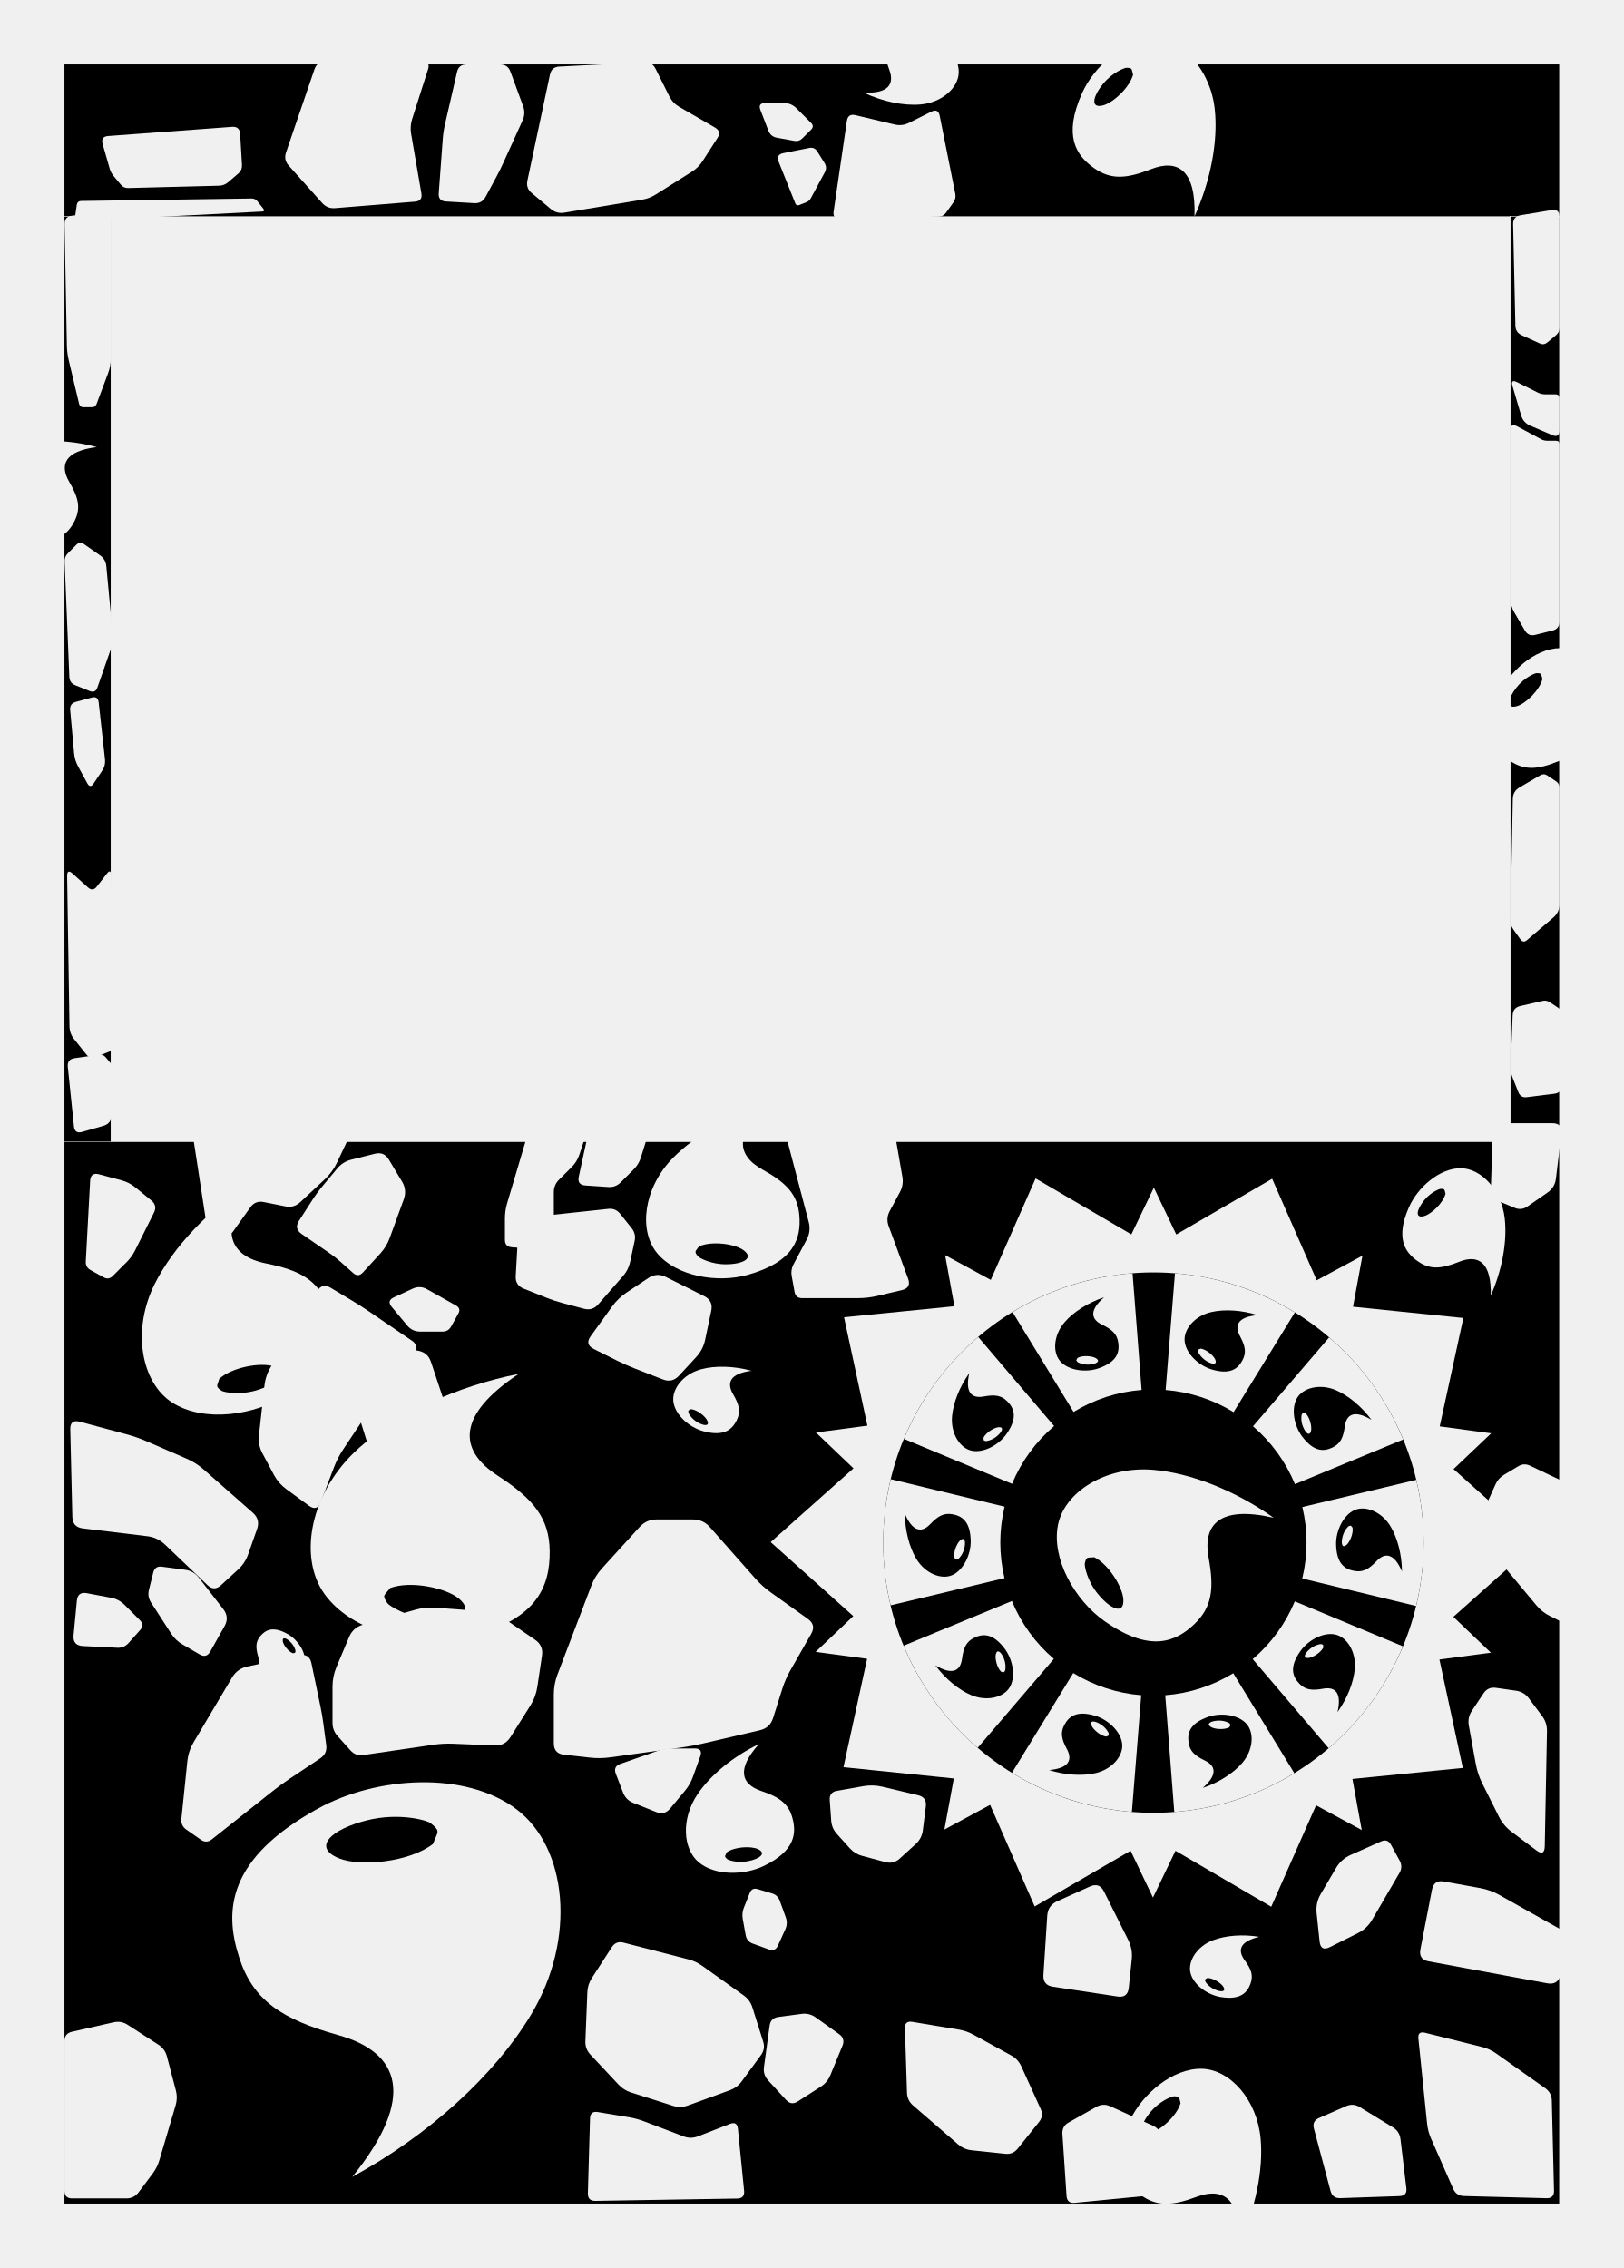
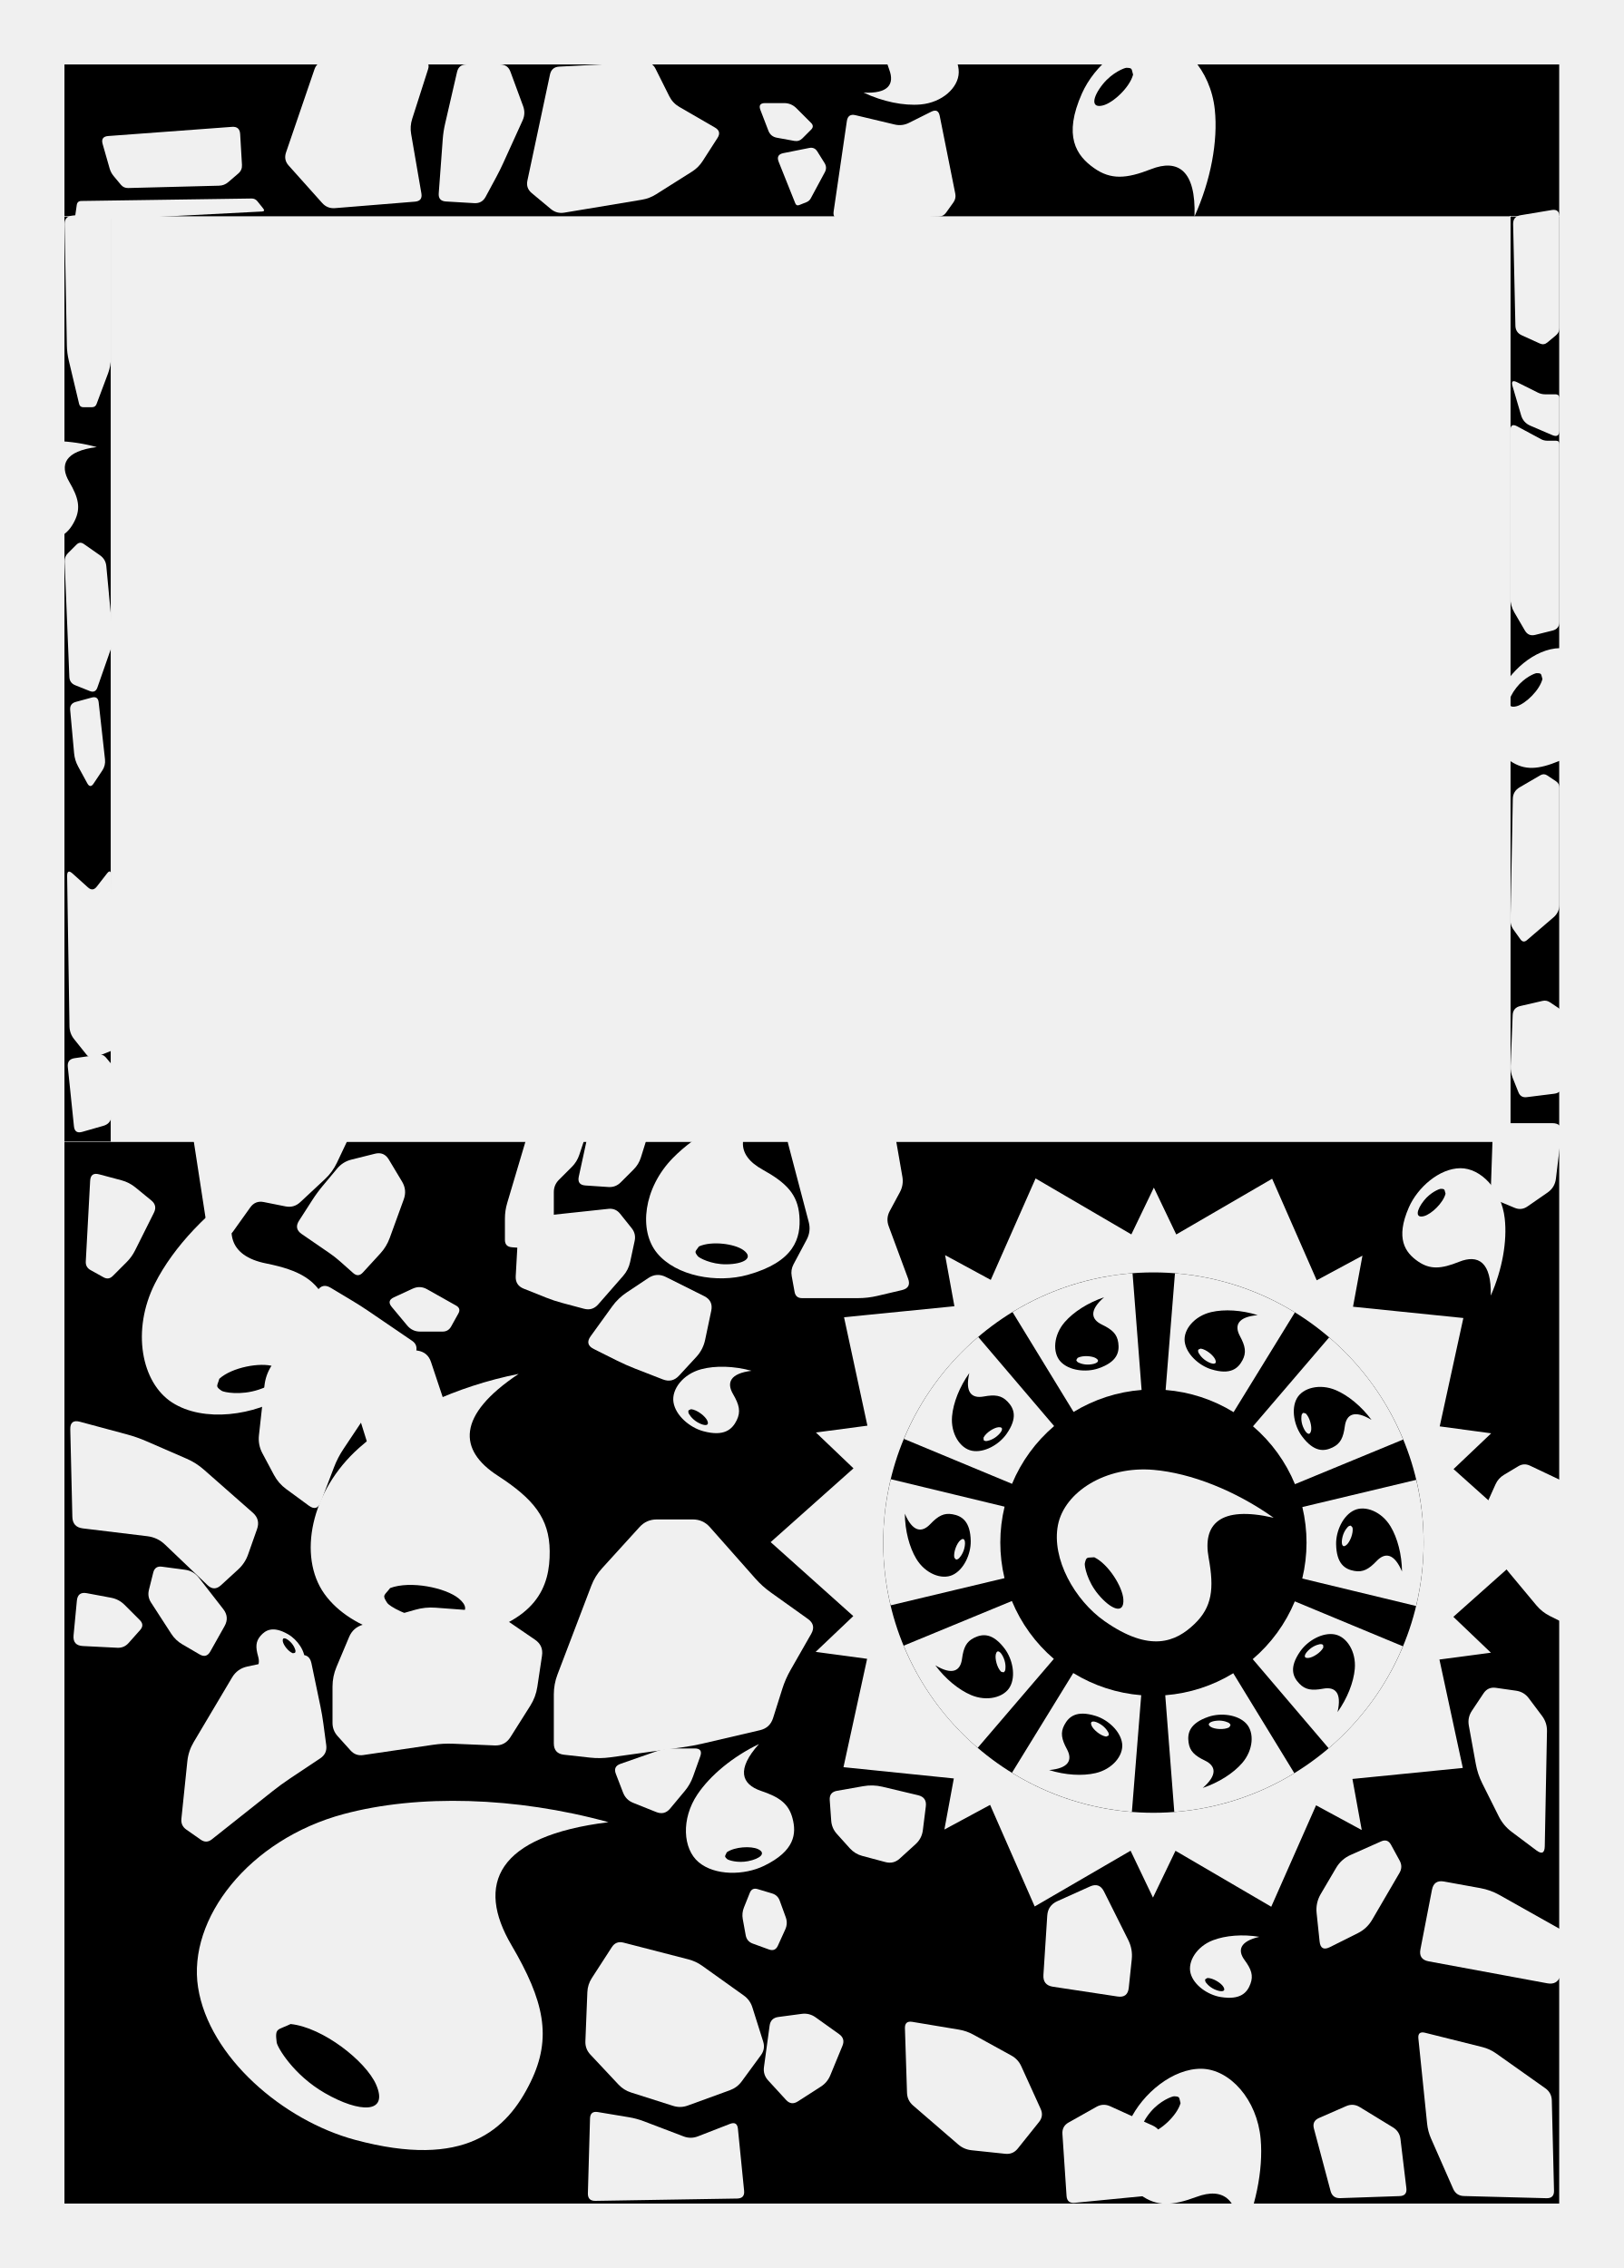
<svg xmlns="http://www.w3.org/2000/svg" viewBox="0 0 630 880">
  <defs>
    <clipPath id="water-observed">
      <rect x="25" y="25" width="580" height="59" />
      <rect x="25" y="84" width="18" height="359" />
      <rect x="586" y="84" width="19" height="359" />
      <rect x="25" y="443" width="580" height="412" />
    </clipPath>
    <mask id="water-network" maskUnits="userSpaceOnUse" x="0" y="0" width="630" height="880">
      <rect width="630" height="880" fill="white" />
      <g fill="black" fill-rule="evenodd">
        <g transform="translate(447.504 598.537) scale(0.998419) translate(-448 -598)">
          <path d="M 33.122 488.738 L 34.816 457.410 Q 35.000 454.000 38.300 454.880 L 46.979 457.194 Q 50.000 458.000 52.420 459.980 L 58.580 465.020 Q 61.000 467.000 59.602 469.797 L 52.252 484.495 Q 51.000 487.000 49.020 488.980 L 43.602 494.398 Q 42.000 496.000 40.020 494.900 L 34.980 492.100 Q 33.000 491.000 33.122 488.738 Z" />
          <path d="M 79.656 471.761 L 74.608 438.953 Q 74.000 435.000 78.000 435.000 L 134.000 435.000 Q 138.000 435.000 136.288 438.615 L 130.712 450.385 Q 129.000 454.000 126.076 456.729 L 116.460 465.704 Q 114.000 468.000 110.700 467.340 L 102.300 465.660 Q 99.000 465.000 97.044 467.739 L 90.317 477.157 Q 89.000 479.000 87.020 477.900 L 81.980 475.100 Q 80.000 474.000 79.656 471.761 Z" />
          <path d="M 127.817 485.499 L 117.017 478.074 Q 114.000 476.000 115.980 472.920 L 121.142 464.891 Q 123.000 462.000 125.200 459.360 L 130.800 452.640 Q 133.000 450.000 136.334 449.167 L 145.480 446.880 Q 149.000 446.000 150.867 449.111 L 156.020 457.700 Q 158.000 461.000 156.685 464.617 L 151.224 479.634 Q 150.000 483.000 147.580 485.640 L 140.790 493.047 Q 139.000 495.000 137.020 493.240 L 131.980 488.760 Q 130.000 487.000 127.817 485.499 Z" />
          <path d="M 196.878 466.048 L 205.860 435.834 Q 207.000 432.000 211.000 432.000 L 226.000 432.000 Q 230.000 432.000 228.735 435.795 L 224.885 447.344 Q 224.000 450.000 222.020 451.980 L 216.980 457.020 Q 215.000 459.000 215.000 461.800 L 215.000 475.972 Q 215.000 478.000 213.460 479.320 L 209.540 482.680 Q 208.000 484.000 205.979 483.832 L 198.640 483.220 Q 196.000 483.000 196.000 480.351 L 196.000 472.080 Q 196.000 469.000 196.878 466.048 Z" />
          <path d="M 224.703 455.768 L 228.150 439.909 Q 229.000 436.000 232.997 435.833 L 249.315 435.154 Q 253.000 435.000 251.900 438.520 L 248.835 448.327 Q 248.000 451.000 246.020 452.980 L 240.980 458.020 Q 239.000 460.000 236.206 459.814 L 227.300 459.220 Q 224.000 459.000 224.703 455.768 Z" />
          <path d="M 203.200 478.020 L 208.800 472.980 Q 211.000 471.000 213.943 470.685 L 236.199 468.300 Q 239.000 468.000 240.760 470.200 L 245.240 475.800 Q 247.000 478.000 246.410 480.755 L 244.660 488.920 Q 244.000 492.000 241.926 494.371 L 232.249 505.430 Q 230.000 508.000 226.700 507.120 L 218.300 504.880 Q 215.000 504.000 211.829 502.732 L 203.300 499.320 Q 200.000 498.000 200.197 494.451 L 200.836 482.955 Q 201.000 480.000 203.200 478.020 Z" />
          <path d="M 158.028 513.634 L 152.017 506.420 Q 150.000 504.000 152.860 502.680 L 160.140 499.320 Q 163.000 498.000 165.745 499.544 L 177.026 505.890 Q 179.000 507.000 177.900 508.980 L 175.100 514.020 Q 174.000 516.000 171.735 516.000 L 163.080 516.000 Q 160.000 516.000 158.028 513.634 Z" />
          <path d="M 139.132 544.314 L 139.857 523.997 Q 140.000 520.000 143.953 520.608 L 162.047 523.392 Q 166.000 524.000 167.265 527.795 L 173.735 547.205 Q 175.000 551.000 172.172 553.828 L 162.508 563.492 Q 160.000 566.000 156.480 565.560 L 147.520 564.440 Q 144.000 564.000 142.942 560.614 L 140.100 551.520 Q 139.000 548.000 139.132 544.314 Z" />
          <path d="M 105.086 529.587 L 122.993 500.284 Q 125.000 497.000 128.300 498.980 L 136.700 504.020 Q 140.000 506.000 143.180 508.168 L 159.968 519.614 Q 162.000 521.000 161.560 523.420 L 160.440 529.580 Q 160.000 532.000 158.079 533.537 L 148.123 541.501 Q 145.000 544.000 142.781 547.328 L 133.219 561.672 Q 131.000 565.000 129.576 568.738 L 124.424 582.262 Q 123.000 586.000 119.774 583.635 L 111.016 577.212 Q 108.000 575.000 106.240 571.700 L 101.760 563.300 Q 100.000 560.000 100.413 556.283 L 102.558 536.976 Q 103.000 533.000 105.086 529.587 Z" />
          <path d="M 229.304 517.810 L 237.678 506.215 Q 240.000 503.000 243.300 500.800 L 251.700 495.200 Q 255.000 493.000 258.547 494.774 L 273.422 502.211 Q 277.000 504.000 276.176 507.914 L 273.802 519.191 Q 273.000 523.000 270.360 525.860 L 263.640 533.140 Q 261.000 536.000 257.372 534.589 L 246.668 530.426 Q 243.000 529.000 239.480 527.240 L 230.520 522.760 Q 227.000 521.000 229.304 517.810 Z" />
          <path d="M 314.048 473.383 L 306.018 442.868 Q 305.000 439.000 308.990 438.715 L 343.010 436.285 Q 347.000 436.000 347.685 439.941 L 350.443 455.800 Q 351.000 459.000 349.460 461.860 L 345.540 469.140 Q 344.000 472.000 345.128 475.046 L 352.666 495.397 Q 354.000 499.000 350.260 499.880 L 340.740 502.120 Q 337.000 503.000 333.158 503.000 L 311.460 503.000 Q 309.000 503.000 308.560 500.580 L 307.440 494.420 Q 307.000 492.000 308.157 489.830 L 313.240 480.300 Q 315.000 477.000 314.048 473.383 Z" />
          <path d="M 27.905 588.001 L 27.095 553.999 Q 27.000 550.000 30.862 551.040 L 49.138 555.960 Q 53.000 557.000 56.668 558.595 L 72.332 565.405 Q 76.000 567.000 79.003 569.643 L 98.023 586.380 Q 101.000 589.000 99.680 592.740 L 96.192 602.623 Q 95.000 606.000 92.360 608.420 L 85.640 614.580 Q 83.000 617.000 80.409 614.527 L 63.893 598.762 Q 61.000 596.000 57.029 595.519 L 31.971 592.481 Q 28.000 592.000 27.905 588.001 Z" />
          <path d="M 57.660 616.360 L 59.340 609.640 Q 60.000 607.000 62.697 607.360 L 71.700 608.560 Q 75.000 609.000 77.044 611.628 L 86.544 623.843 Q 89.000 627.000 87.039 630.486 L 81.498 640.336 Q 80.000 643.000 77.360 641.460 L 70.640 637.540 Q 68.000 636.000 66.340 633.434 L 58.478 621.285 Q 57.000 619.000 57.660 616.360 Z" />
          <path d="M 28.379 634.018 L 29.660 620.565 Q 30.000 617.000 33.520 617.660 L 42.942 619.427 Q 46.000 620.000 48.200 622.200 L 54.127 628.127 Q 56.000 630.000 54.240 631.980 L 49.760 637.020 Q 48.000 639.000 45.354 638.868 L 31.995 638.200 Q 28.000 638.000 28.379 634.018 Z" />
          <path d="M 75.042 675.561 L 89.958 650.439 Q 92.000 647.000 95.911 646.162 L 116.089 641.838 Q 120.000 641.000 120.816 644.916 L 124.321 661.741 Q 125.000 665.000 125.440 668.300 L 126.560 676.700 Q 127.000 680.000 124.230 681.847 L 112.328 689.781 Q 109.000 692.000 105.866 694.486 L 82.104 713.331 Q 80.000 715.000 77.800 713.460 L 72.200 709.540 Q 70.000 708.000 70.276 705.329 L 72.588 682.979 Q 73.000 679.000 75.042 675.561 Z" />
          <path d="M 130.552 646.313 L 135.448 634.687 Q 137.000 631.000 140.846 629.901 L 161.154 624.099 Q 165.000 623.000 168.989 623.295 L 188.011 624.705 Q 192.000 625.000 195.301 627.259 L 207.699 635.741 Q 211.000 638.000 210.407 641.956 L 208.593 654.044 Q 208.000 658.000 205.864 661.382 L 198.136 673.618 Q 196.000 677.000 192.003 676.833 L 175.997 676.167 Q 172.000 676.000 168.043 676.582 L 140.928 680.569 Q 138.000 681.000 136.020 678.800 L 130.980 673.200 Q 129.000 671.000 129.000 668.040 L 129.000 654.000 Q 129.000 650.000 130.552 646.313 Z" />
          <path d="M 216.424 649.262 L 229.576 614.738 Q 231.000 611.000 233.691 608.040 L 248.309 591.960 Q 251.000 589.000 255.000 589.000 L 269.000 589.000 Q 273.000 589.000 275.650 591.996 L 293.350 612.004 Q 296.000 615.000 299.255 617.325 L 313.745 627.675 Q 317.000 630.000 315.015 633.473 L 306.985 647.527 Q 305.000 651.000 303.795 654.814 L 300.205 666.186 Q 299.000 670.000 295.105 670.909 L 272.895 676.091 Q 269.000 677.000 265.038 677.550 L 236.946 681.452 Q 233.000 682.000 229.040 681.560 L 218.960 680.440 Q 215.000 680.000 215.000 676.016 L 215.000 657.000 Q 215.000 653.000 216.424 649.262 Z" />
          <path d="M 241.900 695.140 L 239.100 687.860 Q 238.000 685.000 240.892 683.988 L 254.885 679.090 Q 258.000 678.000 261.300 678.000 L 269.729 678.000 Q 273.000 678.000 271.900 681.080 L 269.100 688.920 Q 268.000 692.000 265.906 694.512 L 260.200 701.360 Q 258.000 704.000 254.809 702.724 L 245.845 699.138 Q 243.000 698.000 241.900 695.140 Z" />
          <path d="M 322.789 706.048 L 322.220 698.080 Q 322.000 695.000 325.041 694.463 L 335.260 692.660 Q 339.000 692.000 342.695 692.880 L 356.549 696.178 Q 360.000 697.000 359.560 700.520 L 358.406 709.755 Q 358.000 713.000 355.580 715.200 L 349.420 720.800 Q 347.000 723.000 343.840 722.157 L 334.860 719.763 Q 332.000 719.000 330.020 716.800 L 324.980 711.200 Q 323.000 709.000 322.789 706.048 Z" />
          <path d="M 288.880 739.800 L 291.147 734.133 Q 292.000 732.000 294.200 732.660 L 299.800 734.340 Q 302.000 735.000 302.785 737.159 L 305.120 743.580 Q 306.000 746.000 304.934 748.344 L 302.066 754.656 Q 301.000 757.000 298.580 756.120 L 292.312 753.841 Q 290.000 753.000 289.560 750.580 L 288.424 744.331 Q 288.000 742.000 288.880 739.800 Z" />
          <path d="M 579.099 461.142 L 579.862 438.998 Q 580.000 435.000 584.000 435.000 L 603.000 435.000 Q 607.000 435.000 606.523 438.972 L 604.414 456.546 Q 604.000 460.000 601.140 461.980 L 593.351 467.372 Q 591.000 469.000 588.360 467.900 L 581.640 465.100 Q 579.000 464.000 579.099 461.142 Z" />
          <path d="M 574.607 589.428 L 580.947 575.340 Q 582.000 573.000 584.200 571.680 L 589.800 568.320 Q 592.000 567.000 594.319 568.098 L 607.385 574.288 Q 611.000 576.000 611.143 579.997 L 612.877 628.559 Q 613.000 632.000 609.920 630.460 L 602.080 626.540 Q 599.000 625.000 596.795 622.355 L 586.508 610.009 Q 584.000 607.000 581.580 603.920 L 575.420 596.080 Q 573.000 593.000 574.607 589.428 Z" />
          <path d="M 571.760 663.360 L 576.274 656.589 Q 578.000 654.000 581.080 654.440 L 588.920 655.560 Q 592.000 656.000 593.867 658.489 L 599.020 665.360 Q 601.000 668.000 600.937 671.299 L 600.077 716.001 Q 600.000 720.000 596.800 717.600 L 587.200 710.400 Q 584.000 708.000 582.211 704.422 L 575.789 691.578 Q 574.000 688.000 573.284 684.065 L 570.568 669.122 Q 570.000 666.000 571.760 663.360 Z" />
          <path d="M 524.655 719.375 L 536.481 714.120 Q 539.000 713.000 540.320 715.420 L 543.680 721.580 Q 545.000 724.000 543.611 726.381 L 533.015 744.545 Q 531.000 748.000 527.422 749.789 L 516.578 755.211 Q 513.000 757.000 512.581 753.022 L 511.419 741.978 Q 511.000 738.000 513.028 734.552 L 518.972 724.448 Q 521.000 721.000 524.655 719.375 Z" />
          <path d="M 551.760 756.073 L 556.240 732.927 Q 557.000 729.000 560.935 729.716 L 575.065 732.284 Q 579.000 733.000 582.486 734.961 L 607.514 749.039 Q 611.000 751.000 609.795 754.814 L 606.205 766.186 Q 605.000 770.000 601.067 769.272 L 554.933 760.728 Q 551.000 760.000 551.760 756.073 Z" />
          <path d="M 405.258 766.008 L 406.742 742.992 Q 407.000 739.000 410.648 737.359 L 423.352 731.641 Q 427.000 730.000 428.789 733.578 L 438.211 752.422 Q 440.000 756.000 439.581 759.978 L 438.419 771.022 Q 438.000 775.000 434.045 774.401 L 408.955 770.599 Q 405.000 770.000 405.258 766.008 Z" />
          <path d="M 97.603 457.701 C 80.926 468.476 67.111 483.167 59.978 497.339 C 50.854 515.444 54.669 535.8 66.655 543.545 C 78.893 551.455 98.858 548.717 111.674 540.337 C 131.326 527.487 131.076 515.599 126.898 505.387 C 123.034 495.887 116.206 492.128 103.181 489.51 C 88.99 486.67 84.316 476.901 97.603 457.701 Z M 85.008 534.341 C 89.948 529.837 101.041 527.869 106.052 529.497 C 112.342 531.546 108.225 535.955 100.316 538.561 C 93.2 540.916 86.746 539.562 85.934 539.014 C 83.326 537.235 84.209 537.219 85.008 534.341 Z" />
          <path d="M 201.327 532.437 C 176.991 537.273 154.176 547.977 139.362 561.155 C 120.424 577.985 115.481 603.39 125.837 617.908 C 136.411 632.734 160.866 638.748 179.614 634.916 C 208.362 629.039 213.546 615.114 213.396 601.326 C 213.283 588.51 207.082 580.998 193.157 571.959 C 177.979 562.124 177.048 548.622 201.327 532.437 Z M 151.397 615.669 C 159.21 612.712 173.004 615.534 178.075 619.734 C 184.439 625.011 177.626 628.236 167.237 627.621 C 157.885 627.08 151.012 622.535 150.32 621.524 C 148.11 618.256 149.144 618.644 151.397 615.669 Z" />
-           <path d="M 136.68 844.492 C 166.573 828.215 192.075 804.874 206.089 781.562 C 224.011 751.784 220.102 716.495 200.608 701.716 C 180.701 686.623 146.22 688.74 123.235 701.42 C 87.99 720.864 86.892 741.218 92.723 759.212 C 98.108 775.949 109.299 783.252 131.227 789.399 C 155.123 796.076 161.859 813.376 136.68 844.492 Z M 168.051 715.094 C 159.028 722.159 139.811 724.1 131.454 720.673 C 120.964 716.363 128.568 709.355 142.424 705.915 C 154.891 702.802 165.75 705.945 167.068 706.986 C 171.297 710.362 169.786 710.277 168.051 715.094 Z" />
+           <path d="M 236.23 706.653 C 200.165 696.731 162.187 695.746 133.32 703.501 C 96.427 713.39 72.605 744.29 76.755 770.852 C 80.993 797.975 109.888 822.6 137.743 830.1 C 180.457 841.598 196.851 826.333 205.962 807.649 C 214.467 790.301 211.183 775.987 198.523 754.399 C 184.711 730.891 192.577 712.066 236.23 706.653 Z M 112.716 785.1 C 125.244 786.392 141.927 799.513 145.925 808.599 C 150.937 820.009 139.576 819.754 125.99 811.908 C 113.753 804.861 107.559 794.092 107.31 792.263 C 106.539 786.367 107.67 787.587 112.716 785.1 Z" />
          <path d="M 294.704 676.297 C 284.596 681.152 275.815 688.406 270.814 695.842 C 264.418 705.34 265.115 717.017 271.282 722.206 C 277.579 727.505 288.96 727.385 296.735 723.597 C 308.657 717.789 309.359 711.11 307.741 705.092 C 306.25 699.495 302.689 696.905 295.577 694.516 C 287.826 691.919 285.899 686.114 294.704 676.297 Z M 282.218 718.349 C 285.305 716.175 291.66 715.858 294.353 717.125 C 297.732 718.719 295.113 720.897 290.497 721.798 C 286.342 722.613 282.822 721.397 282.406 721.033 C 281.07 719.851 281.566 719.904 282.218 718.349 Z" />
          <path d="M 299.584 427.402 C 284.229 431.594 270.112 439.472 261.226 448.574 C 249.866 460.197 247.848 476.677 255.13 485.501 C 262.565 494.511 278.485 497.257 290.31 493.96 C 308.441 488.903 311.131 479.758 310.413 470.942 C 309.764 462.746 305.456 458.218 296.138 453.062 C 285.982 447.452 284.778 438.854 299.584 427.402 Z M 271.386 482.915 C 276.252 480.671 285.206 481.855 288.641 484.314 C 292.951 487.404 288.736 489.775 282.061 489.85 C 276.052 489.925 271.449 487.326 270.961 486.711 C 269.399 484.719 270.078 484.921 271.386 482.915 Z" />
          <path d="M 579.094 502.02 C 583.576 491.891 585.525 480.811 584.515 472.017 C 583.231 460.779 575.222 452.451 567.262 452.506 C 559.132 452.561 550.657 459.948 547.243 467.779 C 542.008 479.786 545.762 485.255 550.836 488.74 C 555.545 491.99 559.881 491.654 566.758 488.889 C 574.247 485.872 579.417 488.998 579.094 502.02 Z M 561.517 462.416 C 560.591 466.028 556.018 470.341 553.182 471.115 C 549.621 472.084 550.193 468.768 553.085 465.132 C 555.683 461.855 559.108 460.512 559.655 460.519 C 561.415 460.551 561.009 460.829 561.517 462.416 Z" />
          <path d="M 92.873 647.659 C 97.69 650.436 103.117 651.999 107.561 651.964 C 113.238 651.922 117.822 648.368 118.219 644.392 C 118.625 640.331 115.39 635.707 111.663 633.585 C 105.948 630.332 103.018 631.914 101.008 634.261 C 99.135 636.439 99.072 638.621 100.085 642.201 C 101.192 646.1 99.356 648.514 92.873 647.659 Z M 113.579 640.996 C 111.825 640.341 109.916 637.829 109.681 636.372 C 109.387 634.543 111.012 635.005 112.673 636.642 C 114.17 638.114 114.658 639.895 114.625 640.168 C 114.515 641.045 114.398 640.827 113.579 640.996 Z" />
          <path d="M 291.834 531.232 C 284.973 529.344 277.748 529.157 272.256 530.632 C 265.237 532.513 260.705 538.392 261.495 543.445 C 262.301 548.605 267.798 553.29 273.097 554.716 C 281.224 556.904 284.342 554 286.076 550.445 C 287.694 547.145 287.069 544.422 284.661 540.315 C 282.033 535.843 283.529 532.261 291.834 531.232 Z M 268.336 546.155 C 270.72 546.401 273.894 548.898 274.654 550.626 C 275.608 552.797 273.446 552.748 270.861 551.256 C 268.533 549.915 267.355 547.866 267.308 547.518 C 267.161 546.397 267.376 546.629 268.336 546.155 Z" />
          <g transform="translate(448 598)">
            <path d="M 0.171 -137.954 L 8.872 -119.746 L 46.138 -141.403 L 63.46 -101.935 L 81.225 -111.507 L 77.563 -91.662 L 120.441 -87.278 L 111.256 -45.167 L 131.255 -42.468 L 116.627 -28.566 L 148.739 0.184 L 116.556 28.854 L 131.149 42.792 L 111.144 45.442 L 120.225 87.576 L 77.336 91.853 L 80.949 111.707 L 63.207 102.092 L 45.788 141.516 L 8.576 119.768 L -0.171 137.954 L -8.872 119.746 L -46.138 141.403 L -63.46 101.935 L -81.225 111.507 L -77.563 91.662 L -120.441 87.278 L -111.256 45.167 L -131.255 42.468 L -116.627 28.566 L -148.739 -0.184 L -116.556 -28.854 L -131.149 -42.792 L -111.144 -45.442 L -120.225 -87.576 L -77.336 -91.853 L -80.949 -111.707 L -63.207 -102.092 L -45.788 -141.516 L -8.576 -119.768 Z M 105 0 A 105 105 0 1 0 -105 0 A 105 105 0 1 0 105 0 Z" />
            <path d="M 8.368 -104.666 A 105 105 0 0 1 54.973 -89.459 L 31.151 -50.694 A 59.5 59.5 0 0 0 4.742 -59.311 Z" />
            <path d="M 68.291 -79.758 A 105 105 0 0 1 97.057 -40.062 L 54.999 -22.702 A 59.5 59.5 0 0 0 38.698 -45.196 Z" />
            <path d="M 102.129 -24.385 A 105 105 0 0 1 102.068 24.638 L 57.839 13.962 A 59.5 59.5 0 0 0 57.873 -13.818 Z" />
            <path d="M 96.958 40.302 A 105 105 0 0 1 68.093 79.927 L 38.586 45.292 A 59.5 59.5 0 0 0 54.943 22.838 Z" />
            <path d="M 54.752 89.595 A 105 105 0 0 1 8.109 104.686 L 4.595 59.322 A 59.5 59.5 0 0 0 31.026 50.77 Z" />
            <path d="M -8.368 104.666 A 105 105 0 0 1 -54.973 89.459 L -31.151 50.694 A 59.5 59.5 0 0 0 -4.742 59.311 Z" />
            <path d="M -68.291 79.758 A 105 105 0 0 1 -97.057 40.062 L -54.999 22.702 A 59.5 59.5 0 0 0 -38.698 45.196 Z" />
            <path d="M -102.129 24.385 A 105 105 0 0 1 -102.068 -24.638 L -57.839 -13.962 A 59.5 59.5 0 0 0 -57.873 13.818 Z" />
            <path d="M -96.958 -40.302 A 105 105 0 0 1 -68.093 -79.927 L -38.586 -45.292 A 59.5 59.5 0 0 0 -54.943 -22.838 Z" />
            <path d="M -54.752 -89.595 A 105 105 0 0 1 -8.109 -104.686 L -4.595 -59.322 A 59.5 59.5 0 0 0 -31.026 -50.77 Z" />
          </g>
          <path d="M 494.718 588.349 C 479.842 577.784 462.598 570.997 448.071 569.735 C 429.511 568.113 413.435 578.303 410.906 591.17 C 408.323 604.311 417.46 620.419 428.977 628.504 C 446.639 640.901 456.7 636.639 463.993 629.595 C 470.786 623.062 471.67 615.952 469.468 603.944 C 467.059 590.864 473.805 583.547 494.718 588.349 Z M 425.013 603.701 C 430.54 606.384 435.998 615.182 436.315 620.013 C 436.709 626.08 431.543 624.068 426.625 618.204 C 422.191 612.933 421.149 606.963 421.34 606.083 C 421.97 603.251 422.285 603.999 425.013 603.701 Z" />
          <g fill="white">
            <path d="M 488.534 509.599 C 482.265 507.637 475.606 507.231 470.492 508.415 C 463.957 509.924 459.587 515.202 460.152 519.889 C 460.73 524.675 465.65 529.174 470.493 530.66 C 477.919 532.94 480.889 530.362 482.603 527.138 C 484.202 524.146 483.713 521.614 481.624 517.747 C 479.344 513.537 480.839 510.281 488.534 509.599 Z M 466.376 522.609 C 468.567 522.913 471.414 525.318 472.06 526.937 C 472.87 528.97 470.878 528.856 468.541 527.396 C 466.437 526.084 465.416 524.156 465.383 523.833 C 465.284 522.794 465.475 523.015 466.376 522.609 Z" />
            <path d="M 532.754 550.307 C 528.836 545.035 523.687 540.793 518.853 538.745 C 512.679 536.125 506.041 537.825 503.744 541.949 C 501.398 546.161 502.734 552.693 505.778 556.742 C 510.446 562.951 514.365 562.611 517.646 561.011 C 520.698 559.53 521.791 557.194 522.373 552.838 C 523.004 548.091 526.128 546.337 532.754 550.307 Z M 507.18 547.809 C 508.774 549.342 509.664 552.962 509.235 554.651 C 508.695 556.772 507.15 555.509 506.118 552.954 C 505.187 550.656 505.494 548.496 505.658 548.216 C 506.188 547.316 506.213 547.607 507.18 547.809 Z" />
            <path d="M 544.6 609.232 C 544.529 602.664 542.857 596.206 540.151 591.708 C 536.696 585.959 530.327 583.433 526.044 585.42 C 521.67 587.448 518.912 593.518 518.994 598.583 C 519.121 606.35 522.491 608.378 526.086 609.012 C 529.426 609.608 531.684 608.361 534.715 605.178 C 538.015 601.709 541.573 602.126 544.6 609.232 Z M 525.379 592.18 C 525.768 594.357 524.36 597.808 523.02 598.923 C 521.336 600.321 520.829 598.391 521.496 595.718 C 522.093 593.311 523.611 591.745 523.908 591.614 C 524.866 591.198 524.715 591.448 525.379 592.18 Z" />
            <path d="M 519.549 663.867 C 523.352 658.512 525.796 652.304 526.25 647.075 C 526.834 640.393 523.166 634.606 518.533 633.695 C 513.803 632.765 508.004 636.054 505.093 640.201 C 500.63 646.559 502.165 650.181 504.7 652.807 C 507.052 655.252 509.612 655.57 513.935 654.777 C 518.643 653.91 521.278 656.339 519.549 663.867 Z M 514.022 638.774 C 513.057 640.763 509.889 642.728 508.15 642.842 C 505.966 642.984 506.69 641.125 508.801 639.354 C 510.699 637.758 512.848 637.383 513.165 637.451 C 514.184 637.678 513.915 637.792 514.022 638.774 Z" />
            <path d="M 467.168 693.343 C 473.393 691.246 479.019 687.66 482.46 683.696 C 486.86 678.634 487.294 671.796 484.082 668.336 C 480.801 664.804 474.176 664.056 469.384 665.7 C 462.036 668.22 461.149 672.053 461.657 675.667 C 462.123 679.028 464.006 680.789 467.969 682.689 C 472.289 684.755 472.992 688.269 467.168 693.343 Z M 477.447 669.793 C 475.496 670.836 471.779 670.563 470.305 669.633 C 468.454 668.464 470.133 667.386 472.882 667.194 C 475.355 667.018 477.315 667.978 477.531 668.22 C 478.222 669.002 477.937 668.936 477.447 669.793 Z" />
            <path d="M 407.466 686.401 C 413.735 688.364 420.394 688.769 425.508 687.585 C 432.043 686.076 436.413 680.798 435.848 676.111 C 435.27 671.325 430.35 666.826 425.507 665.34 C 418.081 663.06 415.111 665.638 413.397 668.862 C 411.798 671.854 412.287 674.386 414.376 678.253 C 416.656 682.463 415.161 685.719 407.466 686.401 Z M 429.624 673.391 C 427.433 673.087 424.586 670.682 423.94 669.063 C 423.13 667.03 425.122 667.144 427.459 668.604 C 429.563 669.916 430.584 671.844 430.617 672.167 C 430.716 673.206 430.525 672.985 429.624 673.391 Z" />
            <path d="M 363.247 645.693 C 367.164 650.965 372.313 655.207 377.147 657.255 C 383.321 659.875 389.959 658.175 392.256 654.051 C 394.602 649.839 393.266 643.307 390.222 639.258 C 385.554 633.049 381.635 633.389 378.354 634.989 C 375.302 636.47 374.209 638.806 373.627 643.162 C 372.996 647.909 369.873 649.663 363.247 645.693 Z M 388.82 648.191 C 387.226 646.658 386.336 643.038 386.765 641.349 C 387.305 639.228 388.85 640.491 389.882 643.046 C 390.813 645.344 390.506 647.504 390.342 647.784 C 389.812 648.684 389.787 648.393 388.82 648.191 Z" />
            <path d="M 351.4 586.768 C 351.471 593.336 353.143 599.794 355.849 604.292 C 359.304 610.041 365.673 612.567 369.956 610.58 C 374.33 608.552 377.088 602.482 377.006 597.417 C 376.879 589.65 373.509 587.622 369.914 586.988 C 366.574 586.392 364.316 587.639 361.285 590.822 C 357.985 594.291 354.427 593.874 351.4 586.768 Z M 370.621 603.82 C 370.233 601.643 371.64 598.192 372.98 597.077 C 374.664 595.679 375.171 597.609 374.504 600.282 C 373.906 602.689 372.389 604.255 372.092 604.386 C 371.134 604.802 371.285 604.552 370.621 603.82 Z" />
            <path d="M 376.451 532.133 C 372.648 537.488 370.204 543.696 369.75 548.925 C 369.166 555.607 372.834 561.394 377.467 562.305 C 382.197 563.235 387.996 559.946 390.907 555.799 C 395.37 549.441 393.835 545.819 391.3 543.193 C 388.948 540.748 386.388 540.43 382.065 541.223 C 377.357 542.09 374.722 539.661 376.451 532.133 Z M 381.978 557.226 C 382.943 555.237 386.111 553.272 387.85 553.158 C 390.034 553.016 389.31 554.875 387.199 556.646 C 385.301 558.242 383.152 558.617 382.835 558.549 C 381.816 558.322 382.085 558.208 381.978 557.226 Z" />
            <path d="M 428.832 502.657 C 422.607 504.754 416.981 508.34 413.54 512.304 C 409.14 517.366 408.706 524.204 411.918 527.664 C 415.199 531.196 421.824 531.944 426.616 530.3 C 433.964 527.78 434.851 523.947 434.343 520.333 C 433.877 516.972 431.994 515.211 428.031 513.311 C 423.711 511.245 423.008 507.731 428.832 502.657 Z M 418.553 526.207 C 420.504 525.164 424.221 525.437 425.695 526.367 C 427.546 527.536 425.867 528.614 423.118 528.806 C 420.645 528.982 418.685 528.022 418.469 527.78 C 417.778 526.998 418.063 527.064 418.553 526.207 Z" />
          </g>
        </g>
        <path d="M 42.528 65.348 L 39.824 55.885 Q 39.000 53.000 41.992 52.778 L 90.008 49.222 Q 93.000 49.000 93.176 51.995 L 93.881 63.975 Q 94.000 66.000 92.460 67.320 L 88.540 70.680 Q 87.000 72.000 84.972 72.052 L 49.718 72.956 Q 48.000 73.000 46.900 71.680 L 44.100 68.320 Q 43.000 67.000 42.528 65.348 Z" />
        <path d="M 29.220 83.460 L 29.780 79.540 Q 30.000 78.000 31.555 77.977 L 97.591 77.020 Q 99.000 77.000 99.880 78.100 L 102.120 80.900 Q 103.000 82.000 101.593 82.073 L 47.996 84.845 Q 45.000 85.000 42.000 85.000 L 30.556 85.000 Q 29.000 85.000 29.220 83.460 Z" />
        <path d="M 110.971 59.162 L 122.029 26.838 Q 123.000 24.000 126.000 24.000 L 164.000 24.000 Q 167.000 24.000 166.086 26.857 L 159.914 46.143 Q 159.000 49.000 159.510 51.956 L 163.490 75.044 Q 164.000 78.000 161.010 78.242 L 129.990 80.758 Q 127.000 81.000 125.000 78.764 L 112.000 64.236 Q 110.000 62.000 110.971 59.162 Z" />
        <path d="M 172.675 48.077 L 177.325 27.923 Q 178.000 25.000 181.000 25.000 L 194.000 25.000 Q 197.000 25.000 198.037 27.815 L 202.963 41.185 Q 204.000 44.000 202.759 46.731 L 195.241 63.269 Q 194.000 66.000 192.578 68.641 L 188.422 76.359 Q 187.000 79.000 184.005 78.824 L 172.995 78.176 Q 170.000 78.000 170.222 75.008 L 171.778 53.992 Q 172.000 51.000 172.675 48.077 Z" />
        <path d="M 204.624 70.066 L 213.376 28.934 Q 214.000 26.000 216.996 25.846 L 250.004 24.154 Q 253.000 24.000 254.342 26.683 L 259.658 37.317 Q 261.000 40.000 263.596 41.503 L 277.404 49.497 Q 280.000 51.000 278.378 53.524 L 272.622 62.476 Q 271.000 65.000 268.464 66.602 L 254.536 75.398 Q 252.000 77.000 249.041 77.493 L 218.959 82.507 Q 216.000 83.000 213.695 81.079 L 206.305 74.921 Q 204.000 73.000 204.624 70.066 Z" />
        <path d="M 298.117 50.704 L 295.027 42.669 Q 294.000 40.000 296.860 40.000 L 304.200 40.000 Q 307.000 40.000 308.980 41.980 L 314.680 47.680 Q 316.000 49.000 314.680 50.320 L 311.320 53.680 Q 310.000 55.000 308.163 54.666 L 301.420 53.440 Q 299.000 53.000 298.117 50.704 Z" />
        <path d="M 308.560 78.900 L 302.114 62.785 Q 301.000 60.000 303.942 59.412 L 313.965 57.407 Q 316.000 57.000 317.100 58.760 L 319.900 63.240 Q 321.000 65.000 320.016 66.827 L 314.562 76.957 Q 314.000 78.000 312.900 78.440 L 310.100 79.560 Q 309.000 80.000 308.560 78.900 Z" />
        <path d="M 323.434 82.032 L 328.566 46.968 Q 329.000 44.000 331.918 44.695 L 347.082 48.305 Q 350.000 49.000 352.683 47.658 L 361.317 43.342 Q 364.000 42.000 364.588 44.942 L 370.629 75.144 Q 371.000 77.000 369.900 78.540 L 367.100 82.460 Q 366.000 84.000 364.108 84.044 L 325.999 84.930 Q 323.000 85.000 323.434 82.032 Z" />
        <path d="M 25.943 134.001 L 25.057 86.999 Q 25.000 84.000 27.982 83.669 L 40.018 82.331 Q 43.000 82.000 43.000 85.000 L 43.000 139.000 Q 43.000 142.000 41.947 144.809 L 37.463 156.764 Q 37.000 158.000 35.680 158.000 L 32.320 158.000 Q 31.000 158.000 30.694 156.716 L 26.695 139.918 Q 26.000 137.000 25.943 134.001 Z" />
        <path d="M 26.903 262.632 L 25.076 217.865 Q 25.000 216.000 26.320 214.680 L 29.680 211.320 Q 31.000 210.000 32.529 211.071 L 38.800 215.460 Q 41.000 217.000 41.251 219.674 L 43.720 246.013 Q 44.000 249.000 43.009 251.832 L 37.783 266.764 Q 37.000 269.000 34.800 268.120 L 29.200 265.880 Q 27.000 265.000 26.903 262.632 Z" />
        <path d="M 28.750 292.255 L 27.227 275.498 Q 27.000 273.000 29.420 272.340 L 35.580 270.660 Q 38.000 270.000 38.277 272.493 L 40.737 294.635 Q 41.000 297.000 39.680 298.980 L 36.320 304.020 Q 35.000 306.000 33.860 303.911 L 30.320 297.420 Q 29.000 295.000 28.750 292.255 Z" />
        <path d="M 26.956 398.183 L 26.046 339.959 Q 26.000 337.000 28.200 338.980 L 34.136 344.322 Q 36.000 346.000 37.540 344.020 L 41.460 338.980 Q 43.000 337.000 43.072 339.507 L 44.932 404.631 Q 45.000 407.000 42.800 407.880 L 37.200 410.120 Q 35.000 411.000 33.520 409.150 L 28.760 403.200 Q 27.000 401.000 26.956 398.183 Z" />
        <path d="M 28.691 437.016 L 26.309 413.984 Q 26.000 411.000 28.970 410.576 L 38.299 409.243 Q 40.000 409.000 41.100 410.320 L 43.900 413.680 Q 45.000 415.000 44.837 416.711 L 43.284 433.014 Q 43.000 436.000 40.115 436.824 L 31.885 439.176 Q 29.000 440.000 28.691 437.016 Z" />
        <path d="M 587.941 126.342 L 587.067 86.999 Q 587.000 84.000 589.959 83.507 L 602.041 81.493 Q 605.000 81.000 605.000 84.000 L 605.000 127.282 Q 605.000 129.000 603.680 130.100 L 600.320 132.900 Q 599.000 134.000 597.436 133.289 L 590.420 130.100 Q 588.000 129.000 587.941 126.342 Z" />
        <path d="M 590.154 161.122 L 586.833 149.832 Q 586.000 147.000 588.640 148.320 L 596.623 152.311 Q 598.000 153.000 599.540 153.000 L 603.460 153.000 Q 605.000 153.000 605.000 154.540 L 605.000 167.000 Q 605.000 170.000 602.243 168.818 L 593.757 165.182 Q 591.000 164.000 590.154 161.122 Z" />
        <path d="M 586.000 232.000 L 586.000 167.000 Q 586.000 164.000 588.641 165.422 L 597.838 170.374 Q 599.000 171.000 600.320 171.000 L 603.680 171.000 Q 605.000 171.000 605.000 172.320 L 605.000 241.279 Q 605.000 244.000 602.360 244.660 L 595.640 246.340 Q 593.000 247.000 591.629 244.649 L 587.512 237.591 Q 586.000 235.000 586.000 232.000 Z" />
        <path d="M 586.036 357.108 L 586.942 309.999 Q 587.000 307.000 589.591 305.488 L 597.630 300.799 Q 599.000 300.000 600.320 300.880 L 603.680 303.120 Q 605.000 304.000 605.000 305.586 L 605.000 351.000 Q 605.000 354.000 602.722 355.952 L 592.437 364.768 Q 591.000 366.000 589.900 364.460 L 587.100 360.540 Q 586.000 359.000 586.036 357.108 Z" />
        <path d="M 586.095 413.632 L 586.883 393.933 Q 587.000 391.000 589.860 390.340 L 598.454 388.357 Q 600.000 388.000 601.320 388.880 L 604.680 391.120 Q 606.000 392.000 606.000 393.586 L 606.000 421.000 Q 606.000 424.000 603.023 424.372 L 592.351 425.706 Q 590.000 426.000 589.120 423.800 L 586.880 418.200 Q 586.000 416.000 586.095 413.632 Z" />
        <path d="M 227.120 792.002 L 227.880 772.998 Q 228.000 770.000 229.630 767.481 L 237.370 755.519 Q 239.000 753.000 241.905 753.750 L 267.095 760.250 Q 270.000 761.000 272.441 762.744 L 288.559 774.256 Q 291.000 776.000 291.903 778.861 L 296.097 792.139 Q 297.000 795.000 295.226 797.419 L 287.774 807.581 Q 286.000 810.000 283.181 811.025 L 266.819 816.975 Q 264.000 818.000 261.141 817.090 L 244.859 811.910 Q 242.000 811.000 239.948 808.811 L 229.052 797.189 Q 227.000 795.000 227.120 792.002 Z" />
        <path d="M 296.405 802.028 L 298.595 785.972 Q 299.000 783.000 301.974 782.604 L 311.026 781.396 Q 314.000 781.000 316.441 782.744 L 325.559 789.256 Q 328.000 791.000 326.858 793.774 L 322.142 805.226 Q 321.000 808.000 318.476 809.622 L 309.524 815.378 Q 307.000 817.000 304.973 814.789 L 298.027 807.211 Q 296.000 805.000 296.405 802.028 Z" />
        <path d="M 228.086 851.001 L 228.914 821.999 Q 229.000 819.000 231.959 819.493 L 244.041 821.507 Q 247.000 822.000 249.803 823.068 L 265.197 828.932 Q 268.000 830.000 270.796 828.913 L 283.204 824.087 Q 286.000 823.000 286.299 825.985 L 288.701 850.015 Q 289.000 853.000 286.000 853.049 L 231.000 853.951 Q 228.000 854.000 228.086 851.001 Z" />
        <path d="M 351.903 812.002 L 351.097 786.998 Q 351.000 784.000 353.959 784.493 L 372.041 787.507 Q 375.000 788.000 377.629 789.446 L 392.371 797.554 Q 395.000 799.000 396.241 801.731 L 403.759 818.269 Q 405.000 821.000 403.126 823.343 L 394.874 833.657 Q 393.000 836.000 390.016 835.686 L 376.984 834.314 Q 374.000 834.000 371.730 832.039 L 354.270 816.961 Q 352.000 815.000 351.903 812.002 Z" />
        <path d="M 413.800 852.007 L 412.200 827.993 Q 412.000 825.000 414.615 823.529 L 425.385 817.471 Q 428.000 816.000 430.731 817.241 L 447.269 824.759 Q 450.000 826.000 450.588 828.942 L 454.412 848.058 Q 455.000 851.000 452.014 851.291 L 416.986 854.709 Q 414.000 855.000 413.800 852.007 Z" />
        <path d="M 553.694 824.016 L 550.306 790.984 Q 550.000 788.000 552.910 788.728 L 575.090 794.272 Q 578.000 795.000 580.448 796.734 L 599.552 810.266 Q 602.000 812.000 602.073 814.999 L 602.927 850.001 Q 603.000 853.000 600.001 852.921 L 567.999 852.079 Q 565.000 852.000 563.792 849.254 L 555.208 829.746 Q 554.000 827.000 553.694 824.016 Z" />
        <path d="M 516.227 850.101 L 509.773 825.899 Q 509.000 823.000 511.748 821.798 L 522.252 817.202 Q 525.000 816.000 527.560 817.564 L 540.440 825.436 Q 543.000 827.000 543.357 829.979 L 545.643 849.021 Q 546.000 852.000 543.002 852.103 L 519.998 852.897 Q 517.000 853.000 516.227 850.101 Z" />
-         <path d="M 25.000 850.000 L 25.000 792.000 Q 25.000 789.000 27.925 788.335 L 44.075 784.665 Q 47.000 784.000 49.519 785.630 L 61.481 793.370 Q 64.000 795.000 64.763 797.901 L 68.237 811.099 Q 69.000 814.000 68.148 816.876 L 61.852 838.124 Q 61.000 841.000 59.200 843.400 L 53.800 850.600 Q 52.000 853.000 49.000 853.000 L 28.000 853.000 Q 25.000 853.000 25.000 850.000 Z" />
        <path d="M 463.446 83.975 C 469.773 70.016 472.606 54.709 471.318 42.529 C 469.68 26.964 458.702 15.342 447.686 15.319 C 436.437 15.295 424.619 25.411 419.798 36.204 C 412.407 52.754 417.534 60.367 424.512 65.252 C 430.987 69.806 436.991 69.394 446.539 65.654 C 456.939 61.572 464.053 65.962 463.446 83.975 Z M 439.615 28.96 C 438.289 33.947 431.909 39.858 427.976 40.893 C 423.036 42.19 423.868 37.609 427.914 32.613 C 431.55 28.112 436.306 26.296 437.062 26.312 C 439.498 26.378 438.932 26.758 439.615 28.96 Z" />
        <path d="M 335.05 35.928 C 342.469 39.447 350.641 41.108 357.177 40.532 C 365.529 39.8 371.857 34.028 371.972 28.128 C 372.09 22.103 366.782 15.678 361.046 12.995 C 352.251 8.881 348.125 11.556 345.443 15.248 C 342.943 18.674 343.108 21.894 345.022 27.043 C 347.111 32.652 344.693 36.421 335.05 35.928 Z M 364.741 23.677 C 362.082 22.92 358.976 19.448 358.458 17.331 C 357.81 14.674 360.256 15.162 362.894 17.376 C 365.271 19.366 366.199 21.93 366.183 22.335 C 366.125 23.639 365.927 23.332 364.741 23.677 Z" />
        <path d="M 37.548 173.473 C 27.344 170.665 16.599 170.387 8.432 172.581 C -2.006 175.379 -8.746 184.121 -7.572 191.636 C -6.373 199.31 1.802 206.277 9.683 208.399 C 21.768 211.652 26.407 207.333 28.984 202.047 C 31.391 197.139 30.462 193.089 26.88 186.981 C 22.972 180.33 25.197 175.004 37.548 173.473 Z M 2.603 195.667 C 6.147 196.033 10.867 199.745 11.998 202.316 C 13.416 205.544 10.202 205.472 6.358 203.252 C 2.896 201.258 1.143 198.212 1.073 197.694 C 0.855 196.026 1.175 196.371 2.603 195.667 Z" />
        <path d="M 619.982 310.894 C 625.268 298.668 627.497 285.325 626.193 274.761 C 624.535 261.262 614.819 251.33 605.247 251.477 C 595.472 251.627 585.356 260.596 581.331 270.047 C 575.16 284.539 579.73 291.077 585.867 295.215 C 591.563 299.074 596.774 298.626 605.014 295.231 C 613.988 291.526 620.236 295.233 619.982 310.894 Z M 598.44 263.452 C 597.364 267.805 591.91 273.038 588.508 273.998 C 584.236 275.199 584.889 271.206 588.329 266.804 C 591.42 262.838 595.525 261.187 596.182 261.19 C 598.3 261.211 597.813 261.549 598.44 263.452 Z" />
        <path d="M 488.593 751.505 C 482.113 750.434 475.462 750.959 470.562 752.843 C 464.301 755.247 460.708 761.081 461.92 765.644 C 463.158 770.303 468.656 774.074 473.659 774.872 C 481.33 776.096 483.913 773.129 485.161 769.699 C 486.328 766.513 485.492 764.073 482.884 760.535 C 480.041 756.683 481.069 753.251 488.593 751.505 Z M 468.462 767.472 C 470.674 767.468 473.828 769.453 474.693 770.967 C 475.778 772.868 473.789 773.032 471.272 771.911 C 469.006 770.905 467.726 769.138 467.649 768.823 C 467.406 767.807 467.626 767.999 468.462 767.472 Z" />
        <path d="M 480.622 870.796 C 487.113 857.114 490.176 842.04 489.114 829.985 C 487.765 814.579 477.119 802.908 466.236 802.696 C 455.123 802.478 443.273 812.268 438.325 822.847 C 430.737 839.071 435.671 846.681 442.48 851.627 C 448.799 856.238 454.737 855.935 464.235 852.404 C 474.58 848.55 481.533 853.01 480.622 870.796 Z M 458.027 816.033 C 456.631 820.937 450.226 826.666 446.322 827.622 C 441.42 828.818 442.321 824.306 446.404 819.44 C 450.075 815.056 454.804 813.344 455.551 813.373 C 457.956 813.48 457.39 813.846 458.027 816.033 Z" />
      </g>
    </mask>
  </defs>
  <g clip-path="url(#water-observed)">
    <rect width="630" height="880" fill="currentColor" mask="url(#water-network)" />
  </g>
</svg>
